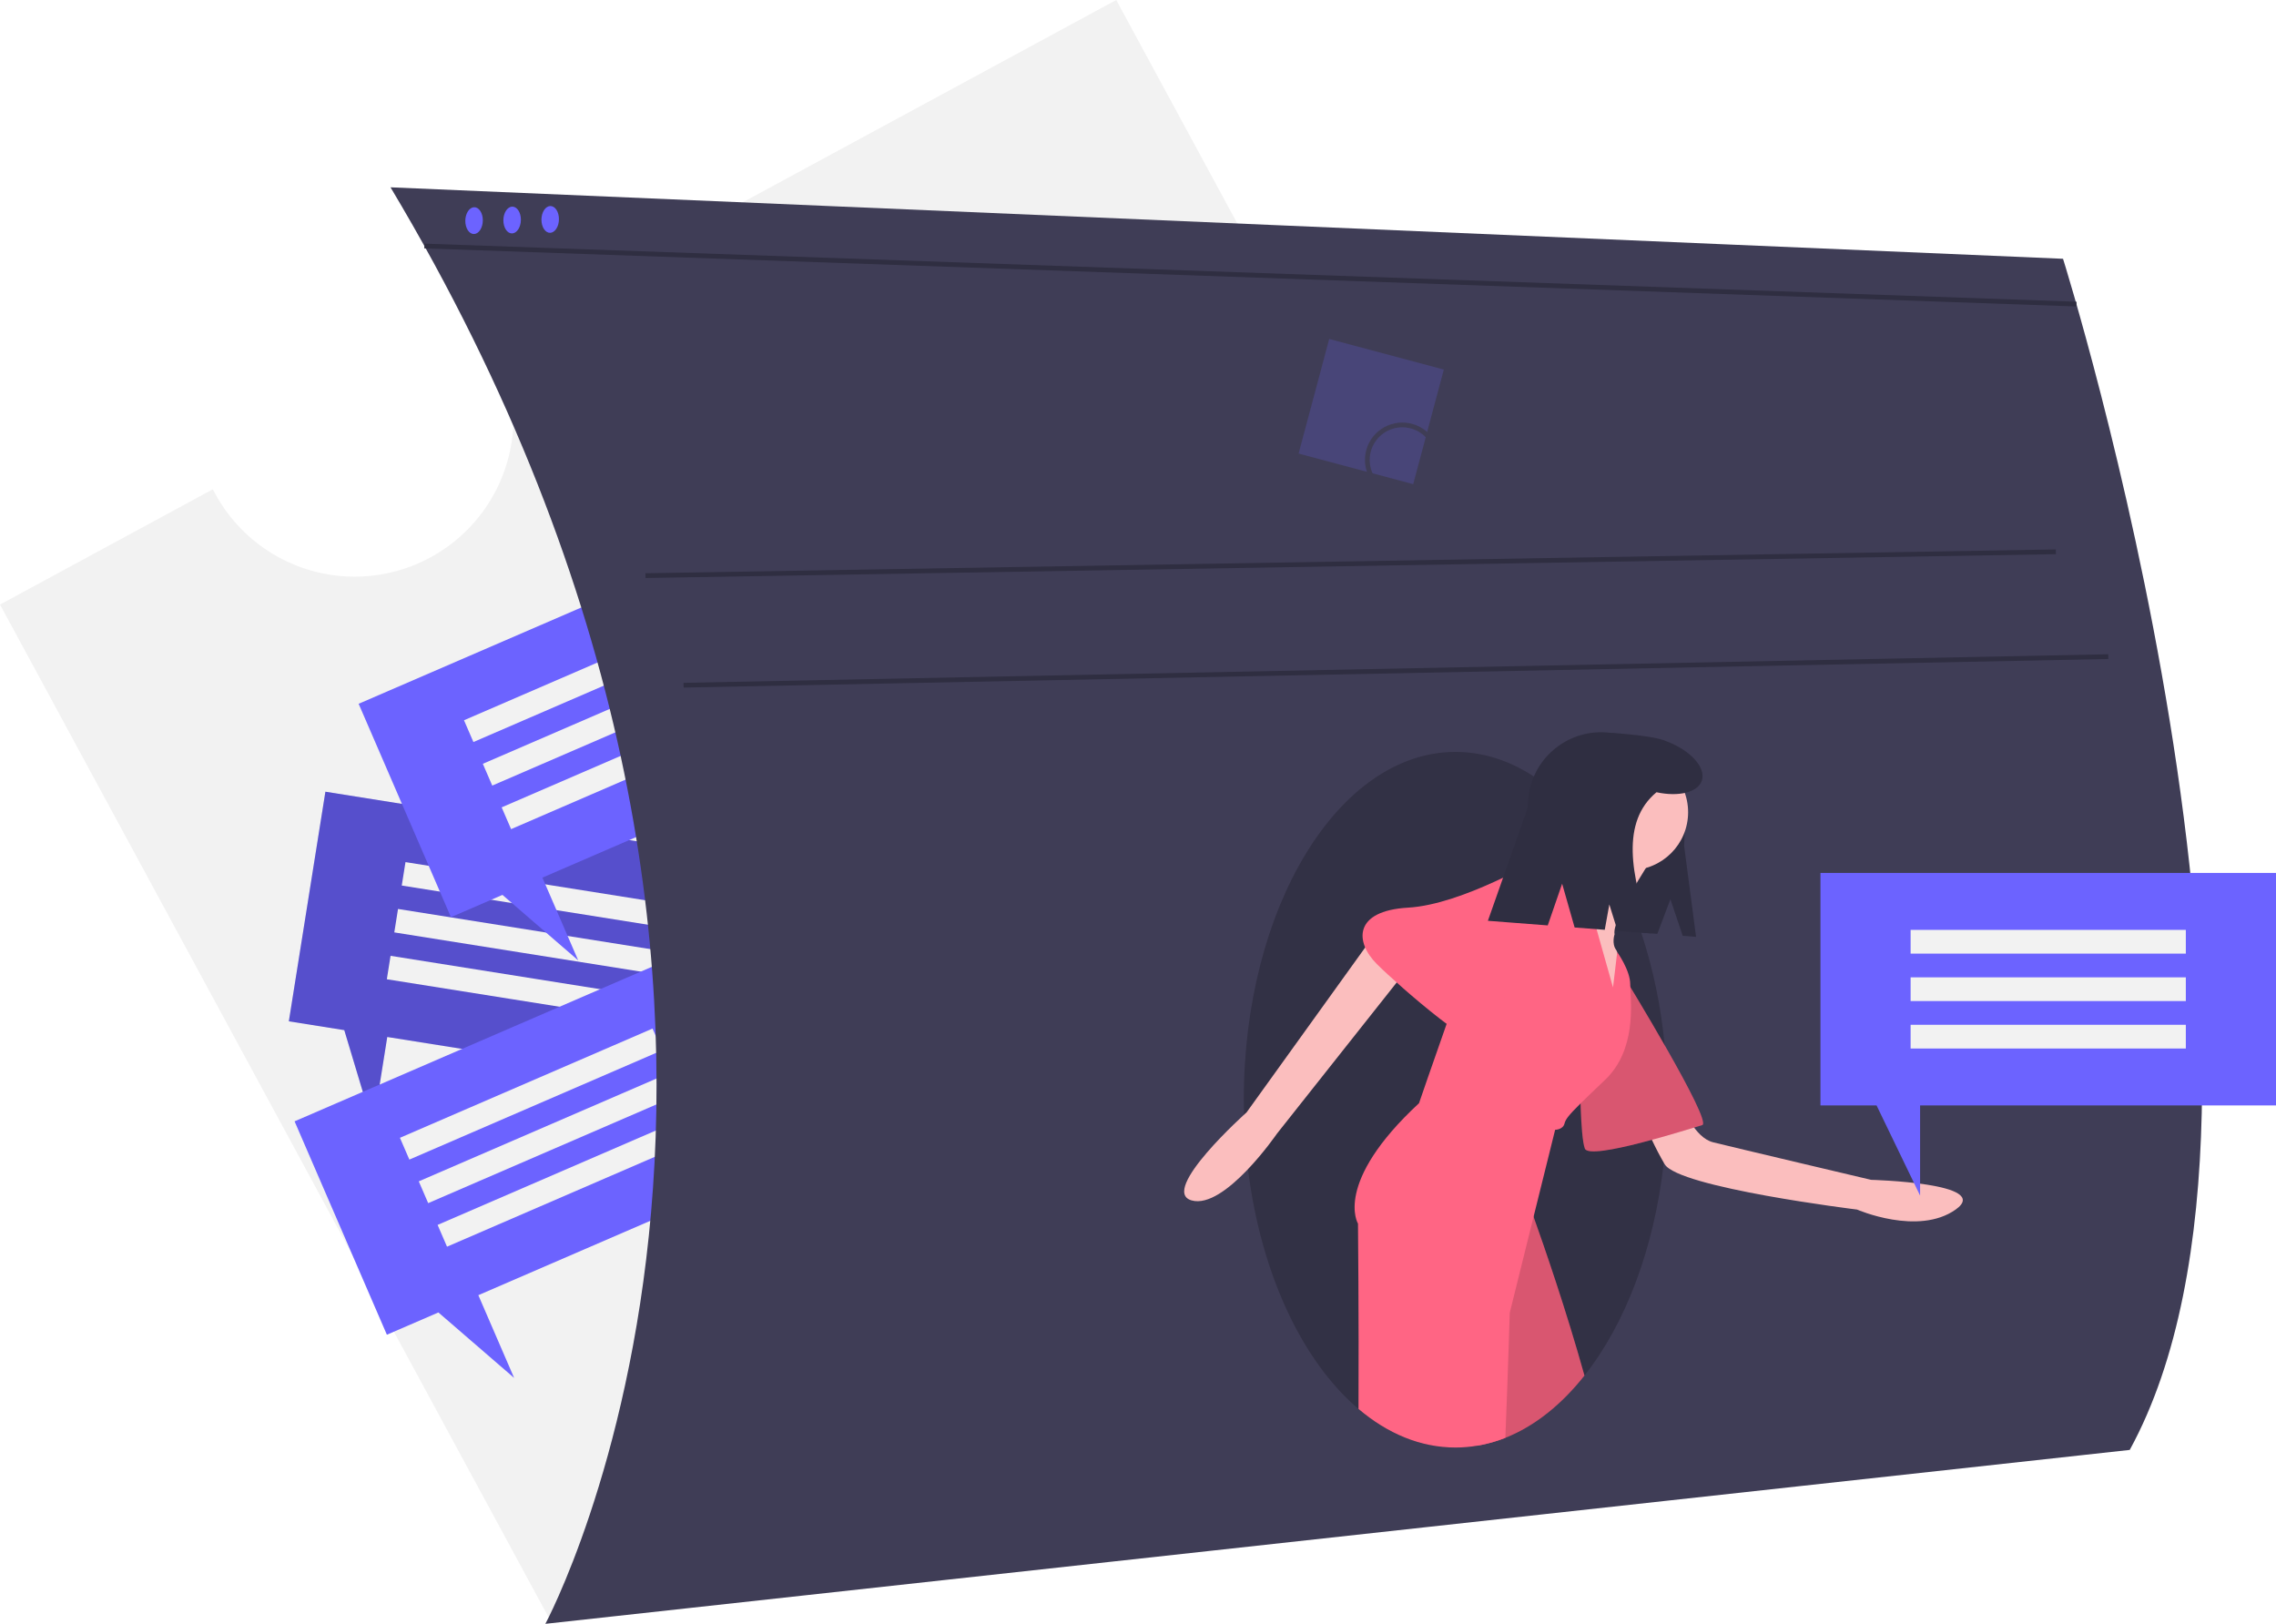
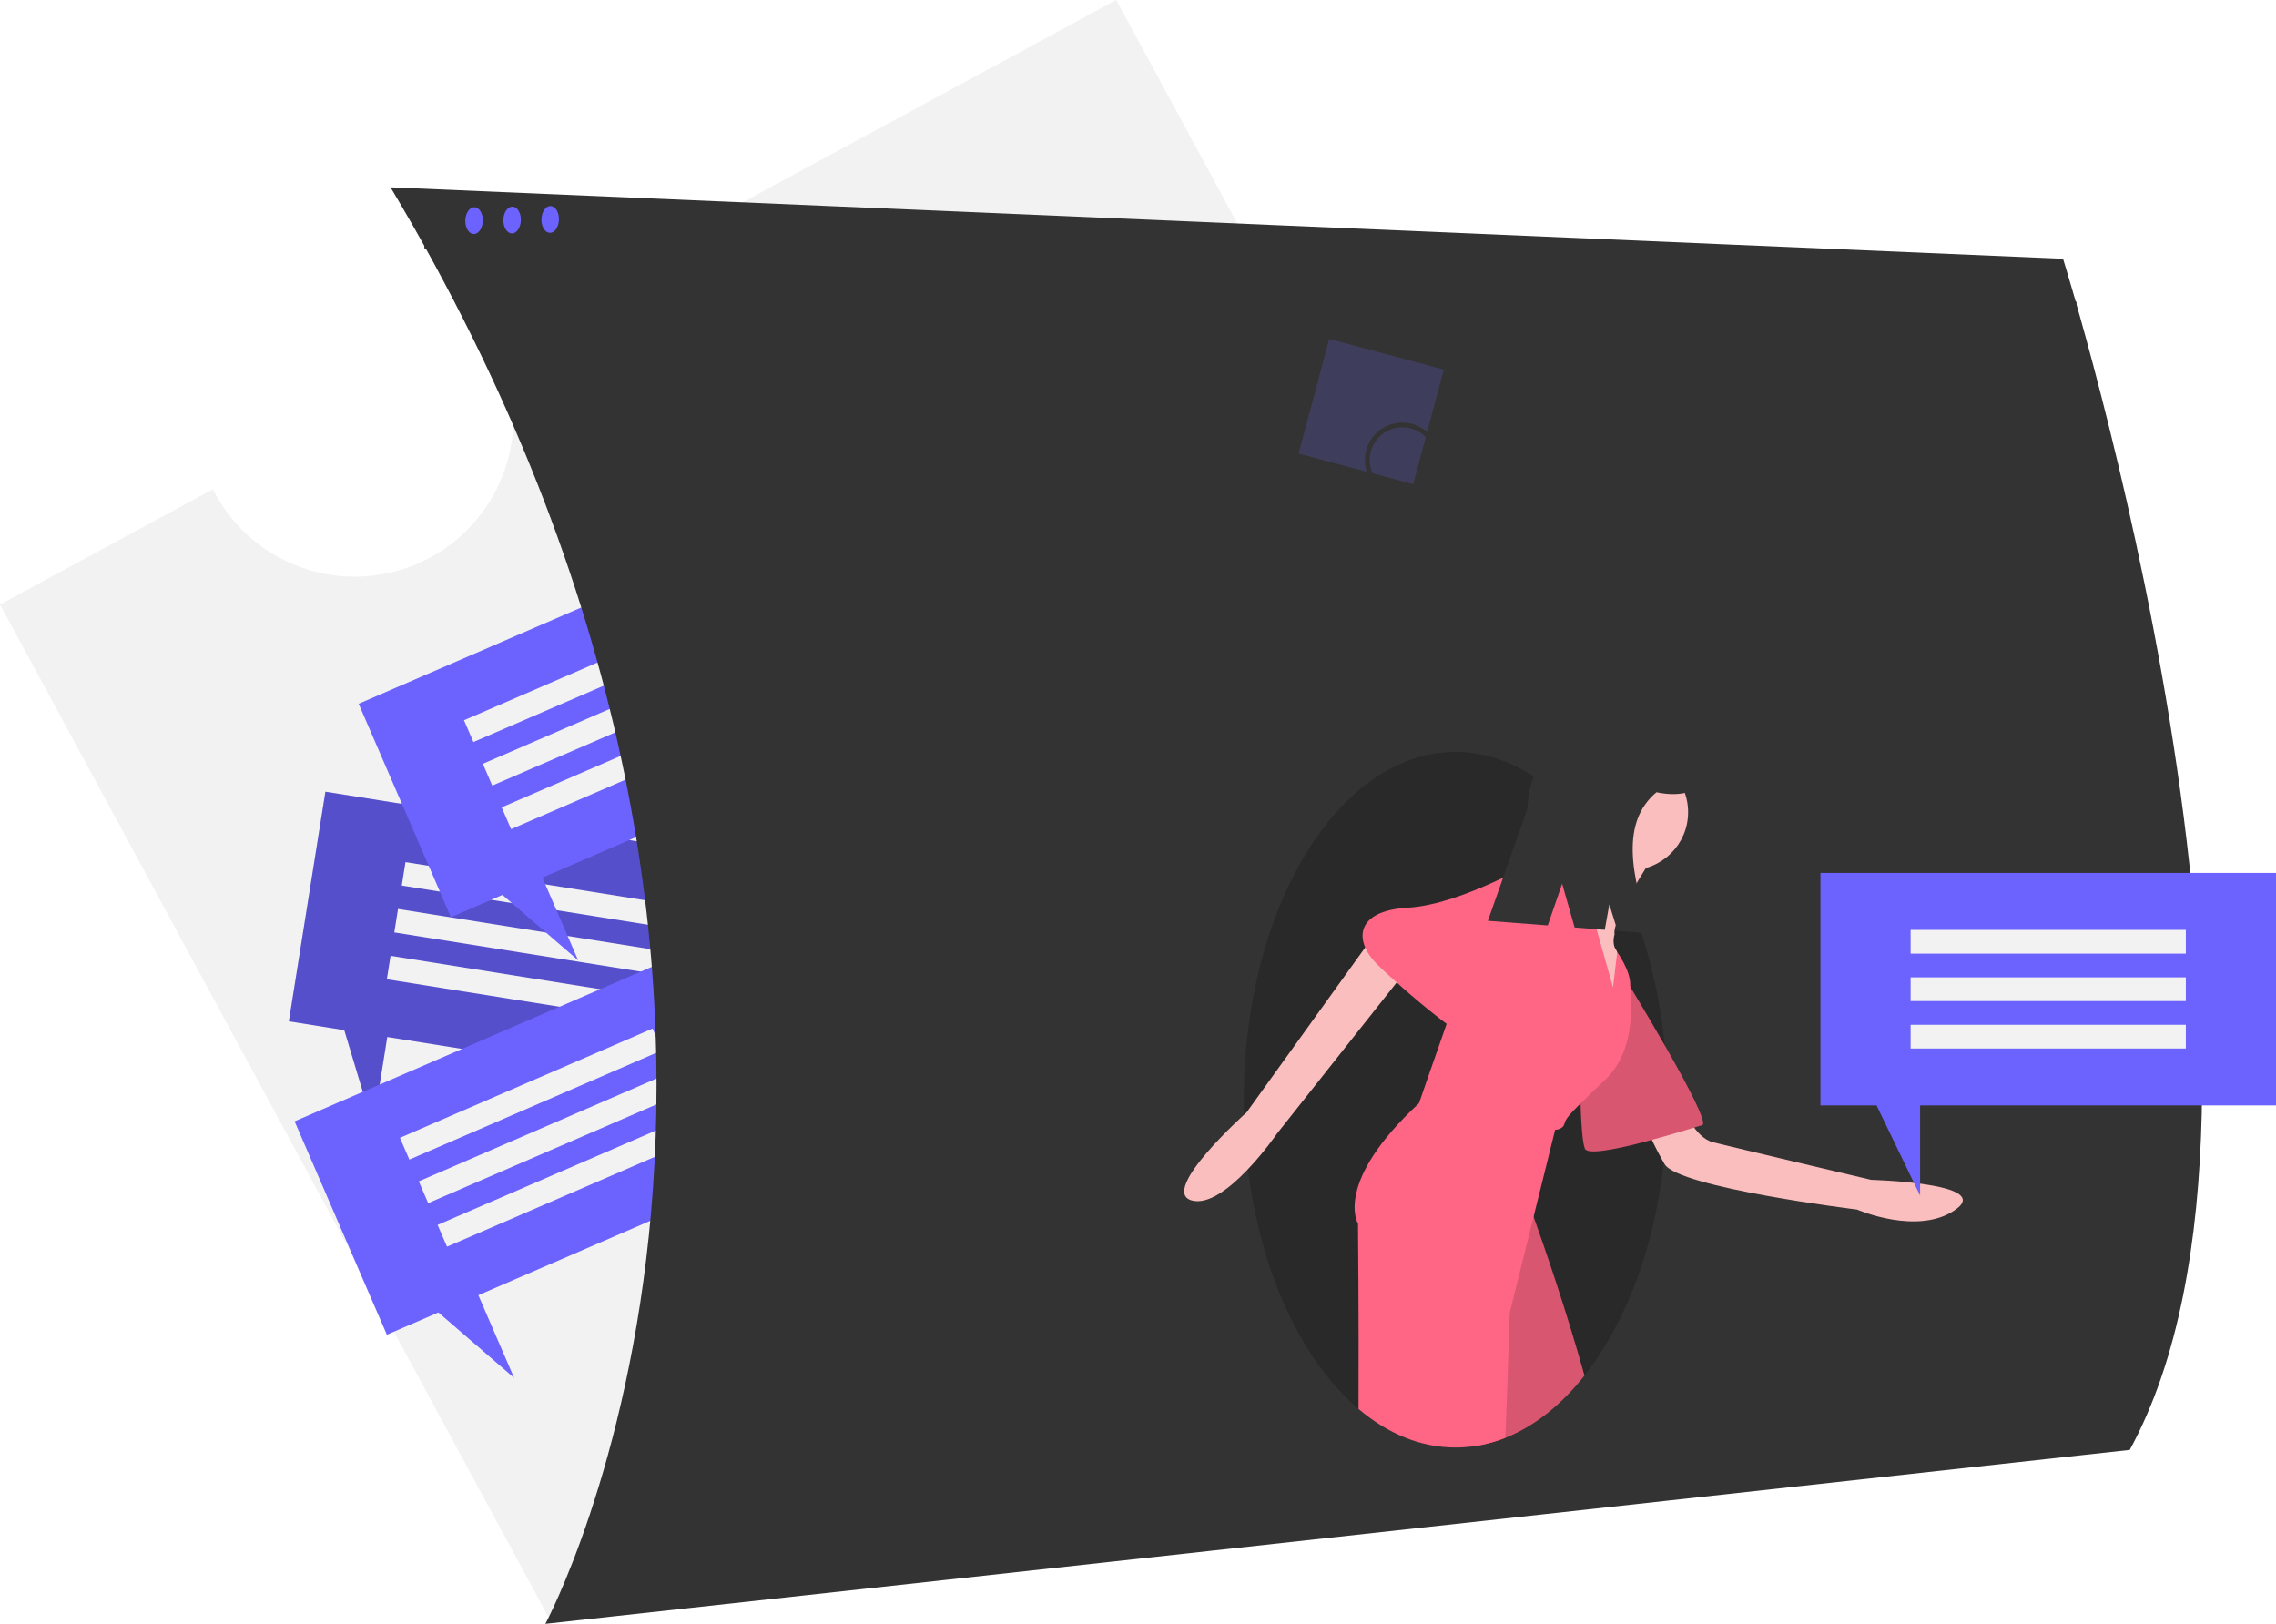
<svg xmlns="http://www.w3.org/2000/svg" id="be055ddd-85eb-4df0-9de6-0b8a0d661d22" data-name="Layer 1" width="959.262" height="684.457" viewBox="0 0 959.262 684.457">
  <path d="M590.832,107.772,327.73,250.283a66.93,66.93,0,1,1-117.65,63.726l-89.71,48.592L352.747,791.614,823.21,536.784Z" transform="translate(-120.3692 -107.7716)" fill="#f2f2f2" />
  <polygon points="137.144 333.711 326.757 363.893 311.352 460.675 163.217 437.095 157.244 474.623 145.1 434.212 121.739 430.493 137.144 333.711" fill="#6c63ff" />
  <polygon points="137.144 333.711 326.757 363.893 311.352 460.675 163.217 437.095 157.244 474.623 145.1 434.212 121.739 430.493 137.144 333.711" opacity="0.2" />
  <rect x="289.761" y="480.213" width="116" height="10" transform="translate(494.5565 911.2892) rotate(-170.9558)" fill="#f2f2f2" />
  <rect x="286.618" y="499.965" width="116" height="10" transform="translate(485.2029 950.0521) rotate(-170.9558)" fill="#f2f2f2" />
  <rect x="283.474" y="519.716" width="116" height="10" transform="translate(475.8493 988.8151) rotate(-170.9558)" fill="#f2f2f2" />
  <polygon points="124.156 472.652 300.381 396.436 339.283 486.384 201.607 545.928 216.691 580.805 184.77 553.21 163.058 562.6 124.156 472.652" fill="#6c63ff" />
  <rect x="286.149" y="563.933" width="116" height="10" transform="translate(765.4953 846.7362) rotate(156.6119)" fill="#f2f2f2" />
  <rect x="294.089" y="582.289" width="116" height="10" transform="translate(788.0081 878.79) rotate(156.6119)" fill="#f2f2f2" />
  <rect x="302.028" y="600.646" width="116" height="10" transform="matrix(-0.91784, 0.39696, -0.39696, -0.91784, 810.521, 910.8437)" fill="#f2f2f2" />
  <polygon points="151.156 296.652 327.381 220.436 366.283 310.384 228.607 369.928 243.691 404.805 211.77 377.21 190.058 386.6 151.156 296.652" fill="#6c63ff" />
  <rect x="313.149" y="387.933" width="116" height="10" transform="translate(747.4125 498.4791) rotate(156.6119)" fill="#f2f2f2" />
  <rect x="321.089" y="406.289" width="116" height="10" transform="translate(769.9253 530.5328) rotate(156.6119)" fill="#f2f2f2" />
  <rect x="329.028" y="424.646" width="116" height="10" transform="matrix(-0.91784, 0.39696, -0.39696, -0.91784, 792.4381, 562.5865)" fill="#f2f2f2" />
-   <path d="M284.961,186.728l704.91,30.124s110.456,351.451,28.116,502.073l-667.757,73.303S490.811,531.15,284.961,186.728Z" transform="translate(-120.3692 -107.7716)" fill="#3f3d56" />
-   <line x1="272.035" y1="242.633" x2="866.49" y2="232.591" fill="none" stroke="#2f2e41" stroke-miterlimit="10" stroke-width="2" />
-   <line x1="288.102" y1="288.823" x2="888.581" y2="276.774" fill="none" stroke="#2f2e41" stroke-miterlimit="10" stroke-width="2" />
-   <line x1="178.866" y1="103.694" x2="875.15" y2="128.178" fill="none" stroke="#2f2e41" stroke-miterlimit="10" stroke-width="2" />
+   <path d="M284.961,186.728l704.91,30.124s110.456,351.451,28.116,502.073l-667.757,73.303S490.811,531.15,284.961,186.728Z" transform="translate(-120.3692 -107.7716)" fill="#333" />
+   <line x1="272.035" y1="242.633" x2="866.49" y2="232.591" fill="none" stroke="#333" stroke-miterlimit="10" stroke-width="2" />
+   <line x1="288.102" y1="288.823" x2="888.581" y2="276.774" fill="none" stroke="#333" stroke-miterlimit="10" stroke-width="2" />
+   <line x1="178.866" y1="103.694" x2="875.15" y2="128.178" fill="none" stroke="#333" stroke-miterlimit="10" stroke-width="2" />
  <path d="M823.051,571.318c0,1.49-.01,2.98-.05,4.45v.01c-.06,3.64-.2,7.22-.43,10.78q-.36,5.73-.98,11.31c-4.05,36.37-16.27,68.06-33.42,89.72-9.72,12.29-21.03,21.36-33.34,26.24a58.449,58.449,0,0,1-11.65,3.29,55.128,55.128,0,0,1-9.37.8c-14.73,0-28.63-5.86-40.87-16.26-23.65-20.05-41.15-56.97-46.58-101.08v-.01c-.92-7.46-1.5-15.11-1.69-22.93q-.09-3.135-.09-6.32c0-80.97,39.95-146.61,89.23-146.61,11.67,0,22.82,3.68,33.04,10.38.3.19.6.39.89.6a86.977,86.977,0,0,1,15.35,13.38,112.596,112.596,0,0,1,8.24,10.15,134.249,134.249,0,0,1,8.92,14.22c2.24,4.1,4.35,8.42,6.29,12.93v.01q3.03,6.96,5.55,14.5v.01a214.027,214.027,0,0,1,9.86,47.41C822.681,555.798,823.051,563.488,823.051,571.318Z" transform="translate(-120.3692 -107.7716)" opacity="0.2" />
  <path d="M339.639,198.273c.765,2.868-.153,6.195-2.046,7.428-1.889,1.231-4.035-.089-4.797-2.946s.146-6.177,2.032-7.419C336.719,194.091,338.874,195.405,339.639,198.273Z" transform="translate(-120.3692 -107.7716)" fill="#6c63ff" />
  <path d="M355.681,198.022c.765,2.868-.153,6.195-2.046,7.428-1.889,1.231-4.035-.089-4.797-2.946s.146-6.177,2.032-7.419C352.761,193.84,354.916,195.154,355.681,198.022Z" transform="translate(-120.3692 -107.7716)" fill="#6c63ff" />
  <path d="M323.596,198.524c.765,2.868-.153,6.195-2.046,7.428-1.889,1.231-4.035-.089-4.797-2.946s.146-6.177,2.032-7.419C320.676,194.342,322.832,195.656,323.596,198.524Z" transform="translate(-120.3692 -107.7716)" fill="#6c63ff" />
-   <path d="M824.395,486.785l5.191,15.445,5.62.434-5.052-38.503c1.877-24.318-8.275-45.773-32.593-47.65l-0,0a30.837,30.837,0,0,0-33.118,28.372l-2.868,37.157a14.896,14.896,0,0,0,13.705,15.998l43.6,3.365Z" transform="translate(-120.3692 -107.7716)" fill="#2f2e41" />
+   <path d="M824.395,486.785l5.191,15.445,5.62.434-5.052-38.503c1.877-24.318-8.275-45.773-32.593-47.65l-0,0a30.837,30.837,0,0,0-33.118,28.372l-2.868,37.157a14.896,14.896,0,0,0,13.705,15.998l43.6,3.365Z" transform="translate(-120.3692 -107.7716)" fill="#333" />
  <path d="M829.875,574.754s4.616,12.528,12.528,14.506,66.597,15.825,66.597,15.825,51.431,1.319,35.606,12.528-41.541,0-41.541,0-75.169-9.231-81.103-19.122a133.286,133.286,0,0,1-9.891-21.1Z" transform="translate(-120.3692 -107.7716)" fill="#fbbebe" />
  <path d="M804.819,519.366s37.584,61.322,32.969,62.641-47.475,15.166-49.453,9.891-1.978-29.672-1.978-29.672Z" transform="translate(-120.3692 -107.7716)" fill="#ff6584" />
  <path d="M804.819,519.366s37.584,61.322,32.969,62.641-47.475,15.166-49.453,9.891-1.978-29.672-1.978-29.672Z" transform="translate(-120.3692 -107.7716)" opacity="0.15" />
  <path d="M701.561,499.069l-55.787,77.568s-37.096,33.133-23.193,37.112,35.97-28.107,35.97-28.107l64.3-81.199Z" transform="translate(-120.3692 -107.7716)" fill="#fbbebe" />
  <path d="M816.028,470.572s-16.484,25.056-15.166,30.991c0,0-1.319,3.956.659,6.594s1.319,18.462,1.319,18.462l-6.594,9.231-8.572-28.353-3.956-30.331s8.902-12.198,7.583-18.133S816.028,470.572,816.028,470.572Z" transform="translate(-120.3692 -107.7716)" fill="#fbbebe" />
  <path d="M788.171,687.588c-9.72,12.29-21.03,21.36-33.34,26.24a58.449,58.449,0,0,1-11.65,3.29c2.11-46.81,4.54-88.56,6.25-92.25,3.96-8.57,14.51-11.87,14.51-11.87s1.04,2.79,2.78,7.64C771.231,633.278,780.451,659.918,788.171,687.588Z" transform="translate(-120.3692 -107.7716)" fill="#ff6584" />
  <path d="M788.171,687.588c-9.72,12.29-21.03,21.36-33.34,26.24a58.449,58.449,0,0,1-11.65,3.29c2.11-46.81,4.54-88.56,6.25-92.25,3.96-8.57,14.51-11.87,14.51-11.87s1.04,2.79,2.78,7.64C771.231,633.278,780.451,659.918,788.171,687.588Z" transform="translate(-120.3692 -107.7716)" opacity="0.15" />
  <circle cx="687.087" cy="342.36" r="24.397" fill="#fbbebe" />
  <path d="M796.911,562.888c-4.56,4.34-7.91,7.54-10.37,9.98-5,4.94-6.34,6.71-6.78,8.48-.66,2.64-3.95,2.64-3.95,2.64l-9.09,36.65-10.04,40.49s-.65,22.5-1.85,52.7a58.449,58.449,0,0,1-11.65,3.29,55.128,55.128,0,0,1-9.37.8c-14.73,0-28.63-5.86-40.87-16.26.17-38.62-.22-78.11-.22-78.11s-10.55-17.14,25.72-50.77c0,0,5.72-16.68,11.64-33.43,5.95-16.88,12.1-33.83,12.76-33.83.44,0,3.59-4.03,7.59-9.4,3.51-4.7,7.68-10.44,11.24-15.41,4.59-6.36,8.2-11.45,8.2-11.45s10.83,0,15.47,5.53a8.505,8.505,0,0,1,1.68,3.04c1.12,3.65,3.68,12.56,6.25,21.6,3.45,12.17,6.93,24.55,6.93,24.55l1.77-14.88s5.49,7.63,5.49,13.56c0,.32.01.68.02,1.09C807.771,530.858,810.001,550.408,796.911,562.888Z" transform="translate(-120.3692 -107.7716)" fill="#ff6584" />
  <path d="M777.785,474.529l-7.912-5.275s-32.969,19.781-56.047,21.1-22.419,14.506-13.188,23.738,45.497,40.881,46.816,32.969S777.785,474.529,777.785,474.529Z" transform="translate(-120.3692 -107.7716)" fill="#ff6584" />
-   <path d="M821.252,419.682c-5.303-1.789-18.132-2.741-20.009-2.886A34.531,34.531,0,0,0,764.157,448.568l-16.691,47.324,25.229,1.947,6.067-17.585,5.262,18.46,12.7.98,1.924-10.7,3.466,11.116,14.147,1.092c-8.745-24.791-12.694-47.077,2.267-59.49,9.301,2.006,17.423.1,19.108-4.896C839.577,431.059,832.242,423.388,821.252,419.682Z" transform="translate(-120.3692 -107.7716)" fill="#2f2e41" />
+   <path d="M821.252,419.682c-5.303-1.789-18.132-2.741-20.009-2.886A34.531,34.531,0,0,0,764.157,448.568l-16.691,47.324,25.229,1.947,6.067-17.585,5.262,18.46,12.7.98,1.924-10.7,3.466,11.116,14.147,1.092c-8.745-24.791-12.694-47.077,2.267-59.49,9.301,2.006,17.423.1,19.108-4.896C839.577,431.059,832.242,423.388,821.252,419.682Z" transform="translate(-120.3692 -107.7716)" fill="#333" />
  <polygon points="767.262 367.957 959.262 367.957 959.262 465.957 809.262 465.957 809.262 503.957 790.917 465.957 767.262 465.957 767.262 367.957" fill="#6c63ff" />
  <rect x="925.631" y="499.728" width="116" height="10" transform="translate(1846.892 901.6852) rotate(-180)" fill="#f2f2f2" />
  <rect x="925.631" y="519.728" width="116" height="10" transform="translate(1846.892 941.6852) rotate(-180)" fill="#f2f2f2" />
  <rect x="925.631" y="539.728" width="116" height="10" transform="translate(1846.892 981.6852) rotate(-180)" fill="#f2f2f2" />
  <rect x="673.29" y="256.251" width="50" height="50" transform="translate(-24.12537 -278.4622) rotate(14.95654)" fill="#6c63ff" opacity="0.2" />
-   <circle cx="591.037" cy="193.867" r="14.756" fill="none" stroke="#3f3d56" stroke-miterlimit="10" stroke-width="2" />
+   <circle cx="591.037" cy="193.867" r="14.756" fill="none" stroke="#333" stroke-miterlimit="10" stroke-width="2" />
</svg>
